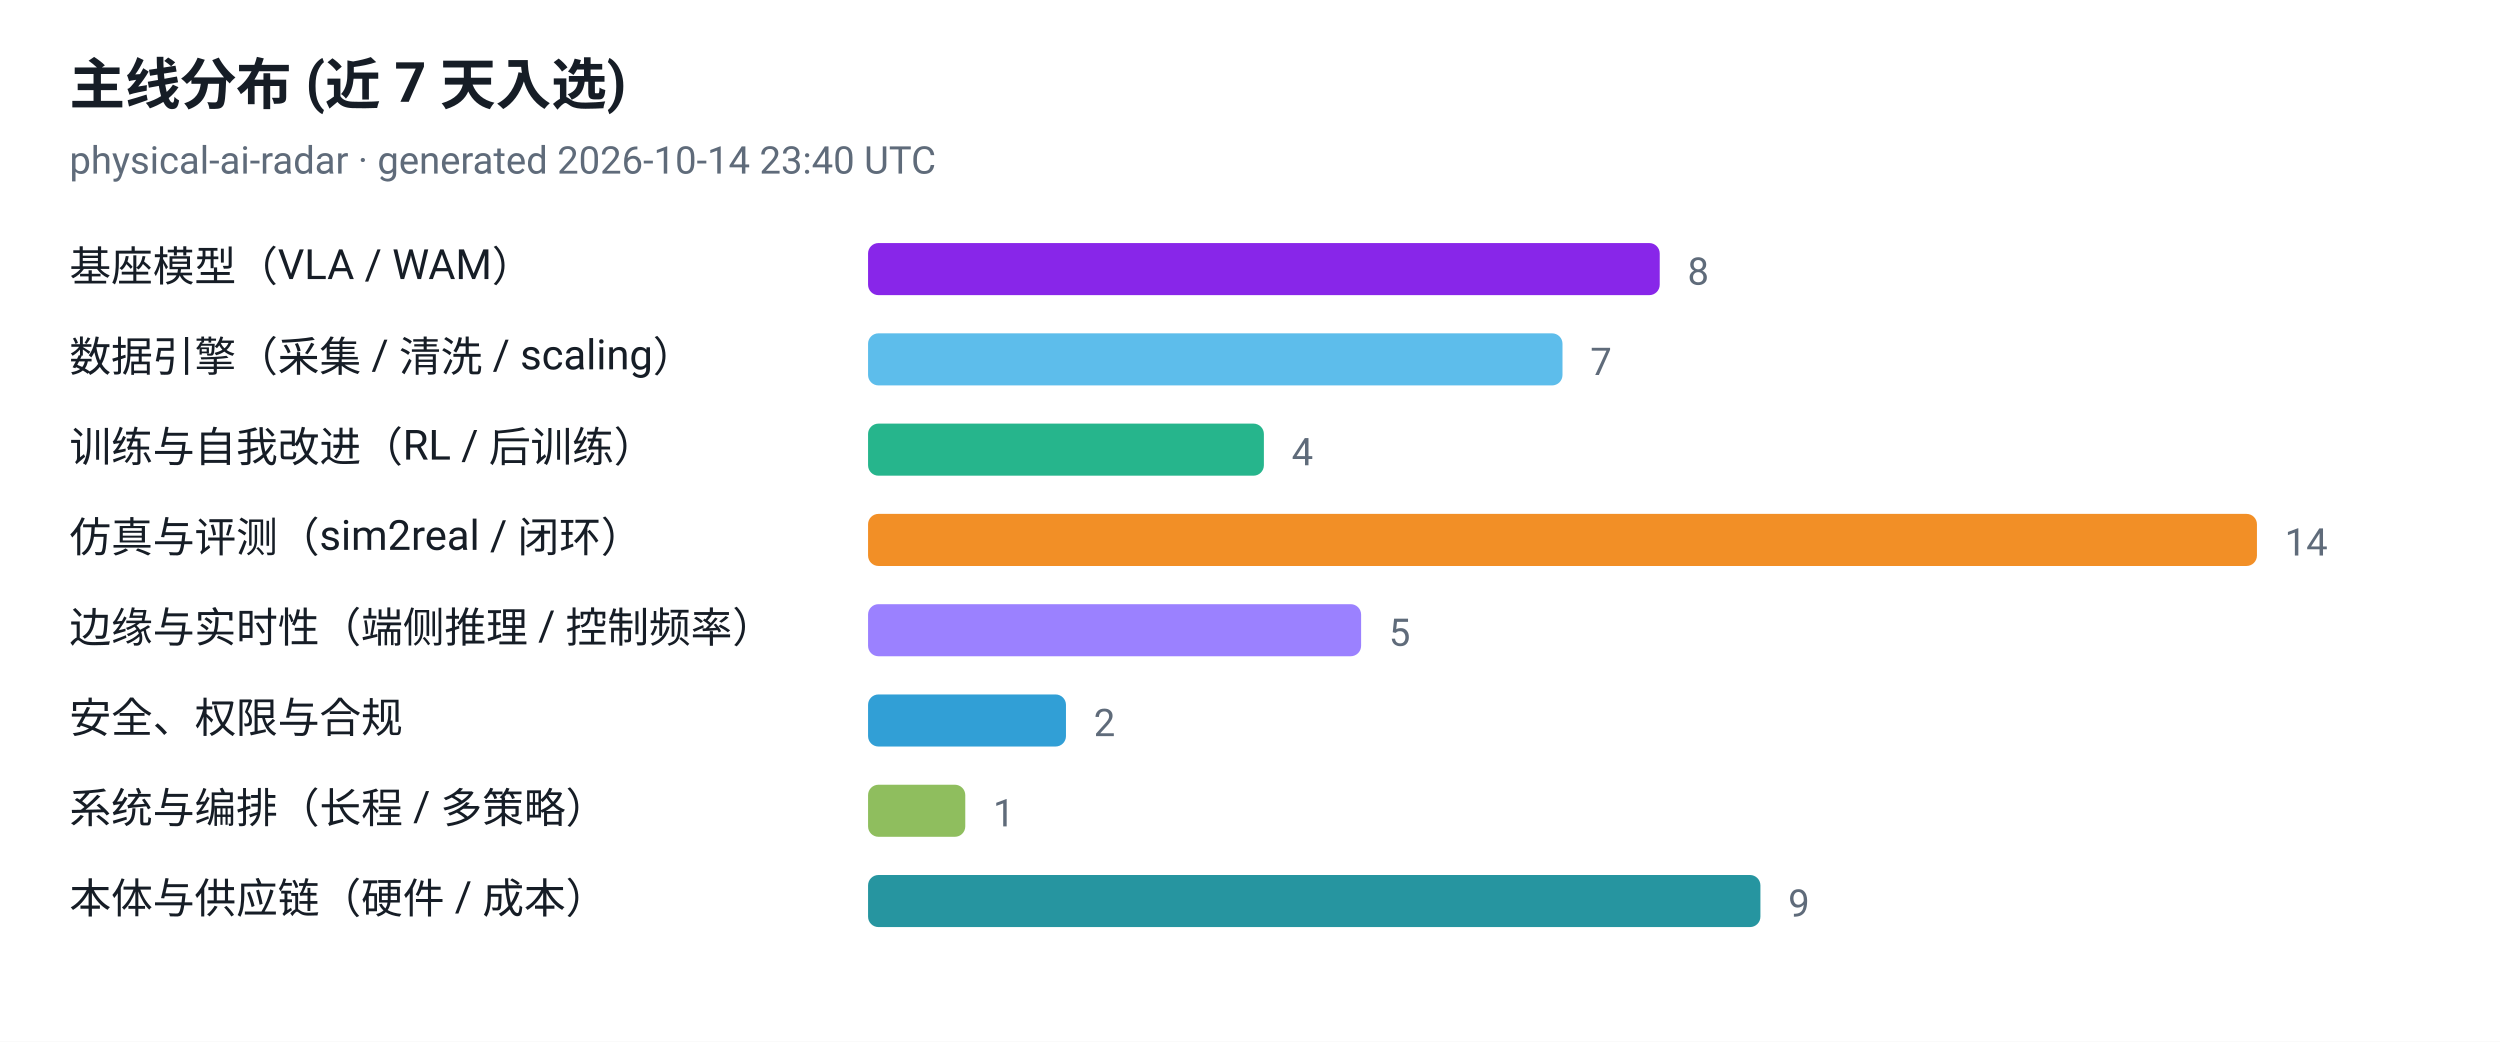
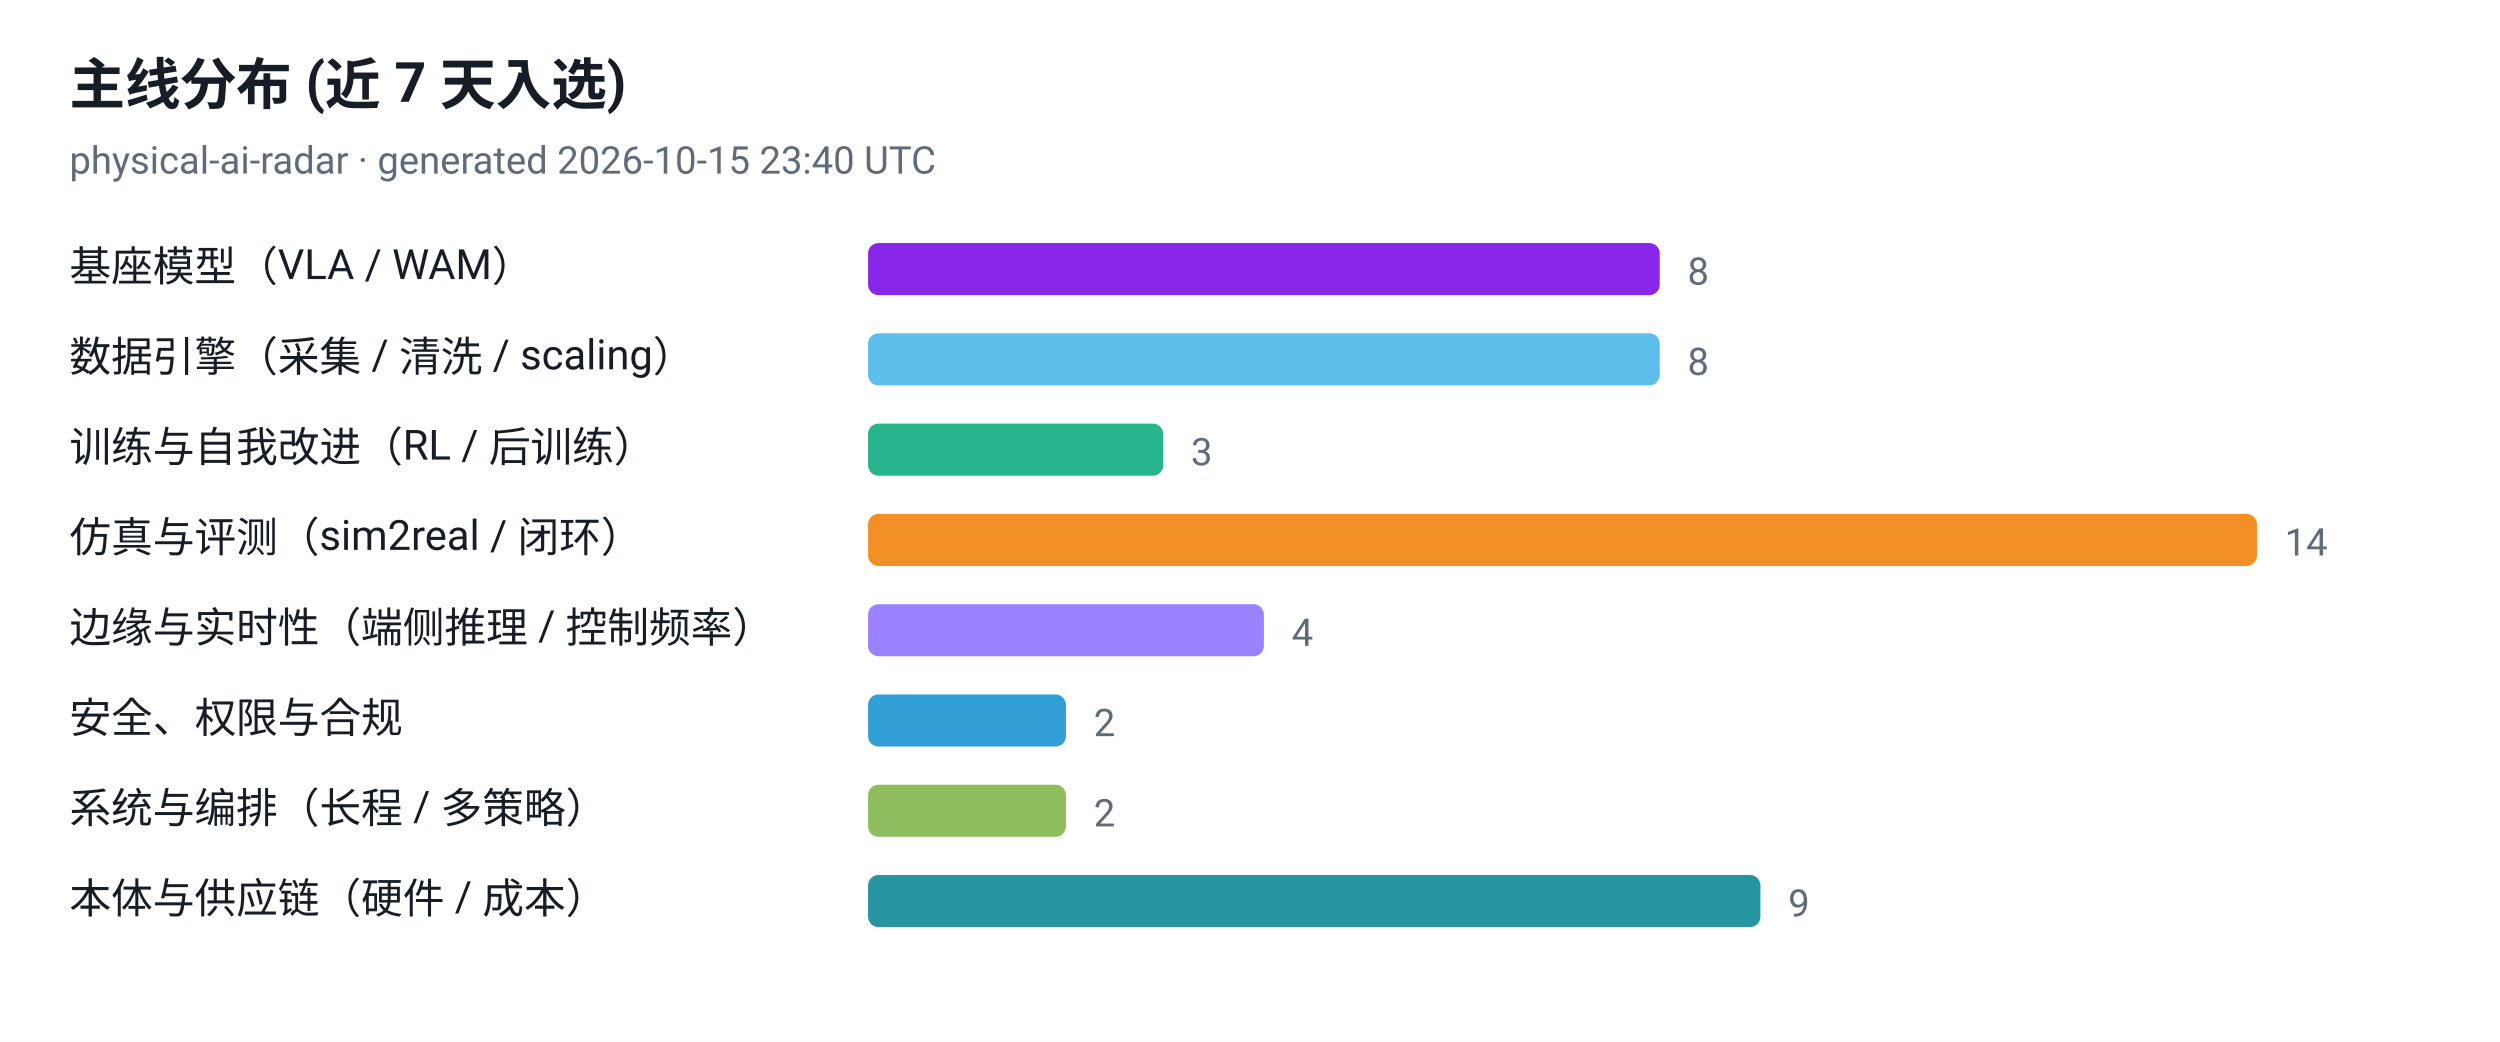
<svg xmlns="http://www.w3.org/2000/svg" viewBox="0 0 720 300" width="720" height="300" role="img" aria-label="主线分布 (近 7 天入选)">
  <style>
  .plate { fill: #ffffff }
  .ink { fill: #161d26 }
  .muted { fill: #5f6b7a }
  .grid { stroke: #e3e9ef }
  @media (prefers-color-scheme: dark) {
    .plate { fill: #0d1117 }
    .ink { fill: #e6edf3 }
    .muted { fill: #8b949e }
    .grid { stroke: #30363d }
  }
</style>
  <rect class="plate" width="720" height="300" />
  <text x="20" y="30" font-family="ui-sans-serif, -apple-system, 'Segoe UI', Roboto, Helvetica, Arial, sans-serif" font-size="16" font-weight="700" class="ink">主线分布 (近 7 天入选)</text>
-   <text x="20" y="50" font-family="ui-sans-serif, -apple-system, 'Segoe UI', Roboto, Helvetica, Arial, sans-serif" font-size="11" class="muted">physical-ai-radar · generated 2026-10-14 23:40 UTC</text>
+   <text x="20" y="50" font-family="ui-sans-serif, -apple-system, 'Segoe UI', Roboto, Helvetica, Arial, sans-serif" font-size="11" class="muted">physical-ai-radar · generated 2026-10-15 23:40 UTC</text>
  <text x="20" y="81" font-family="ui-sans-serif, -apple-system, 'Segoe UI', Roboto, Helvetica, Arial, sans-serif" font-size="12" class="ink">基座模型（VLA / WAM）</text>
  <rect x="250" y="70" width="228" height="15" rx="3" fill="#7300e5" fill-opacity="0.85" />
  <text x="486" y="82" font-family="ui-sans-serif, -apple-system, 'Segoe UI', Roboto, Helvetica, Arial, sans-serif" font-size="11" class="muted">8</text>
  <text x="20" y="107" font-family="ui-sans-serif, -apple-system, 'Segoe UI', Roboto, Helvetica, Arial, sans-serif" font-size="12" class="ink">数据引擎（采集 / 清洗 / scaling）</text>
-   <rect x="250" y="96" width="200" height="15" rx="3" fill="#41b1e8" fill-opacity="0.85" />
-   <text x="458" y="108" font-family="ui-sans-serif, -apple-system, 'Segoe UI', Roboto, Helvetica, Arial, sans-serif" font-size="11" class="muted">7</text>
+   <rect x="250" y="96" width="228" height="15" rx="3" fill="#41b1e8" fill-opacity="0.85" />
+   <text x="486" y="108" font-family="ui-sans-serif, -apple-system, 'Segoe UI', Roboto, Helvetica, Arial, sans-serif" font-size="11" class="muted">8</text>
  <text x="20" y="133" font-family="ui-sans-serif, -apple-system, 'Segoe UI', Roboto, Helvetica, Arial, sans-serif" font-size="12" class="ink">训练与自我改进（RL / 后训练）</text>
-   <rect x="250" y="122" width="114" height="15" rx="3" fill="#00a878" fill-opacity="0.85" />
-   <text x="372" y="134" font-family="ui-sans-serif, -apple-system, 'Segoe UI', Roboto, Helvetica, Arial, sans-serif" font-size="11" class="muted">4</text>
+   <rect x="250" y="122" width="85" height="15" rx="3" fill="#00a878" fill-opacity="0.85" />
+   <text x="343" y="134" font-family="ui-sans-serif, -apple-system, 'Segoe UI', Roboto, Helvetica, Arial, sans-serif" font-size="11" class="muted">3</text>
  <text x="20" y="159" font-family="ui-sans-serif, -apple-system, 'Segoe UI', Roboto, Helvetica, Arial, sans-serif" font-size="12" class="ink">仿真与评测（sim2real / 闭环）</text>
  <rect x="250" y="148" width="400" height="15" rx="3" fill="#f07c00" fill-opacity="0.85" />
  <text x="658" y="160" font-family="ui-sans-serif, -apple-system, 'Segoe UI', Roboto, Helvetica, Arial, sans-serif" font-size="11" class="muted">14</text>
  <text x="20" y="185" font-family="ui-sans-serif, -apple-system, 'Segoe UI', Roboto, Helvetica, Arial, sans-serif" font-size="12" class="ink">边缘与实时性（端侧推理 / 控制频率）</text>
-   <rect x="250" y="174" width="142" height="15" rx="3" fill="#8a6bff" fill-opacity="0.85" />
-   <text x="400" y="186" font-family="ui-sans-serif, -apple-system, 'Segoe UI', Roboto, Helvetica, Arial, sans-serif" font-size="11" class="muted">5</text>
+   <rect x="250" y="174" width="114" height="15" rx="3" fill="#8a6bff" fill-opacity="0.85" />
+   <text x="372" y="186" font-family="ui-sans-serif, -apple-system, 'Segoe UI', Roboto, Helvetica, Arial, sans-serif" font-size="11" class="muted">4</text>
  <text x="20" y="211" font-family="ui-sans-serif, -apple-system, 'Segoe UI', Roboto, Helvetica, Arial, sans-serif" font-size="12" class="ink">安全、权限与合规</text>
  <rect x="250" y="200" width="57" height="15" rx="3" fill="#0d8ecf" fill-opacity="0.85" />
  <text x="315" y="212" font-family="ui-sans-serif, -apple-system, 'Segoe UI', Roboto, Helvetica, Arial, sans-serif" font-size="11" class="muted">2</text>
  <text x="20" y="237" font-family="ui-sans-serif, -apple-system, 'Segoe UI', Roboto, Helvetica, Arial, sans-serif" font-size="12" class="ink">系统与编排（长程 / 多策略）</text>
-   <rect x="250" y="226" width="28" height="15" rx="3" fill="#7cb342" fill-opacity="0.85" />
-   <text x="286" y="238" font-family="ui-sans-serif, -apple-system, 'Segoe UI', Roboto, Helvetica, Arial, sans-serif" font-size="11" class="muted">1</text>
+   <rect x="250" y="226" width="57" height="15" rx="3" fill="#7cb342" fill-opacity="0.85" />
+   <text x="315" y="238" font-family="ui-sans-serif, -apple-system, 'Segoe UI', Roboto, Helvetica, Arial, sans-serif" font-size="11" class="muted">2</text>
  <text x="20" y="263" font-family="ui-sans-serif, -apple-system, 'Segoe UI', Roboto, Helvetica, Arial, sans-serif" font-size="12" class="ink">本体与供应链（硬件 / 成本）</text>
  <rect x="250" y="252" width="257" height="15" rx="3" fill="#00838f" fill-opacity="0.85" />
  <text x="515" y="264" font-family="ui-sans-serif, -apple-system, 'Segoe UI', Roboto, Helvetica, Arial, sans-serif" font-size="11" class="muted">9</text>
</svg>
